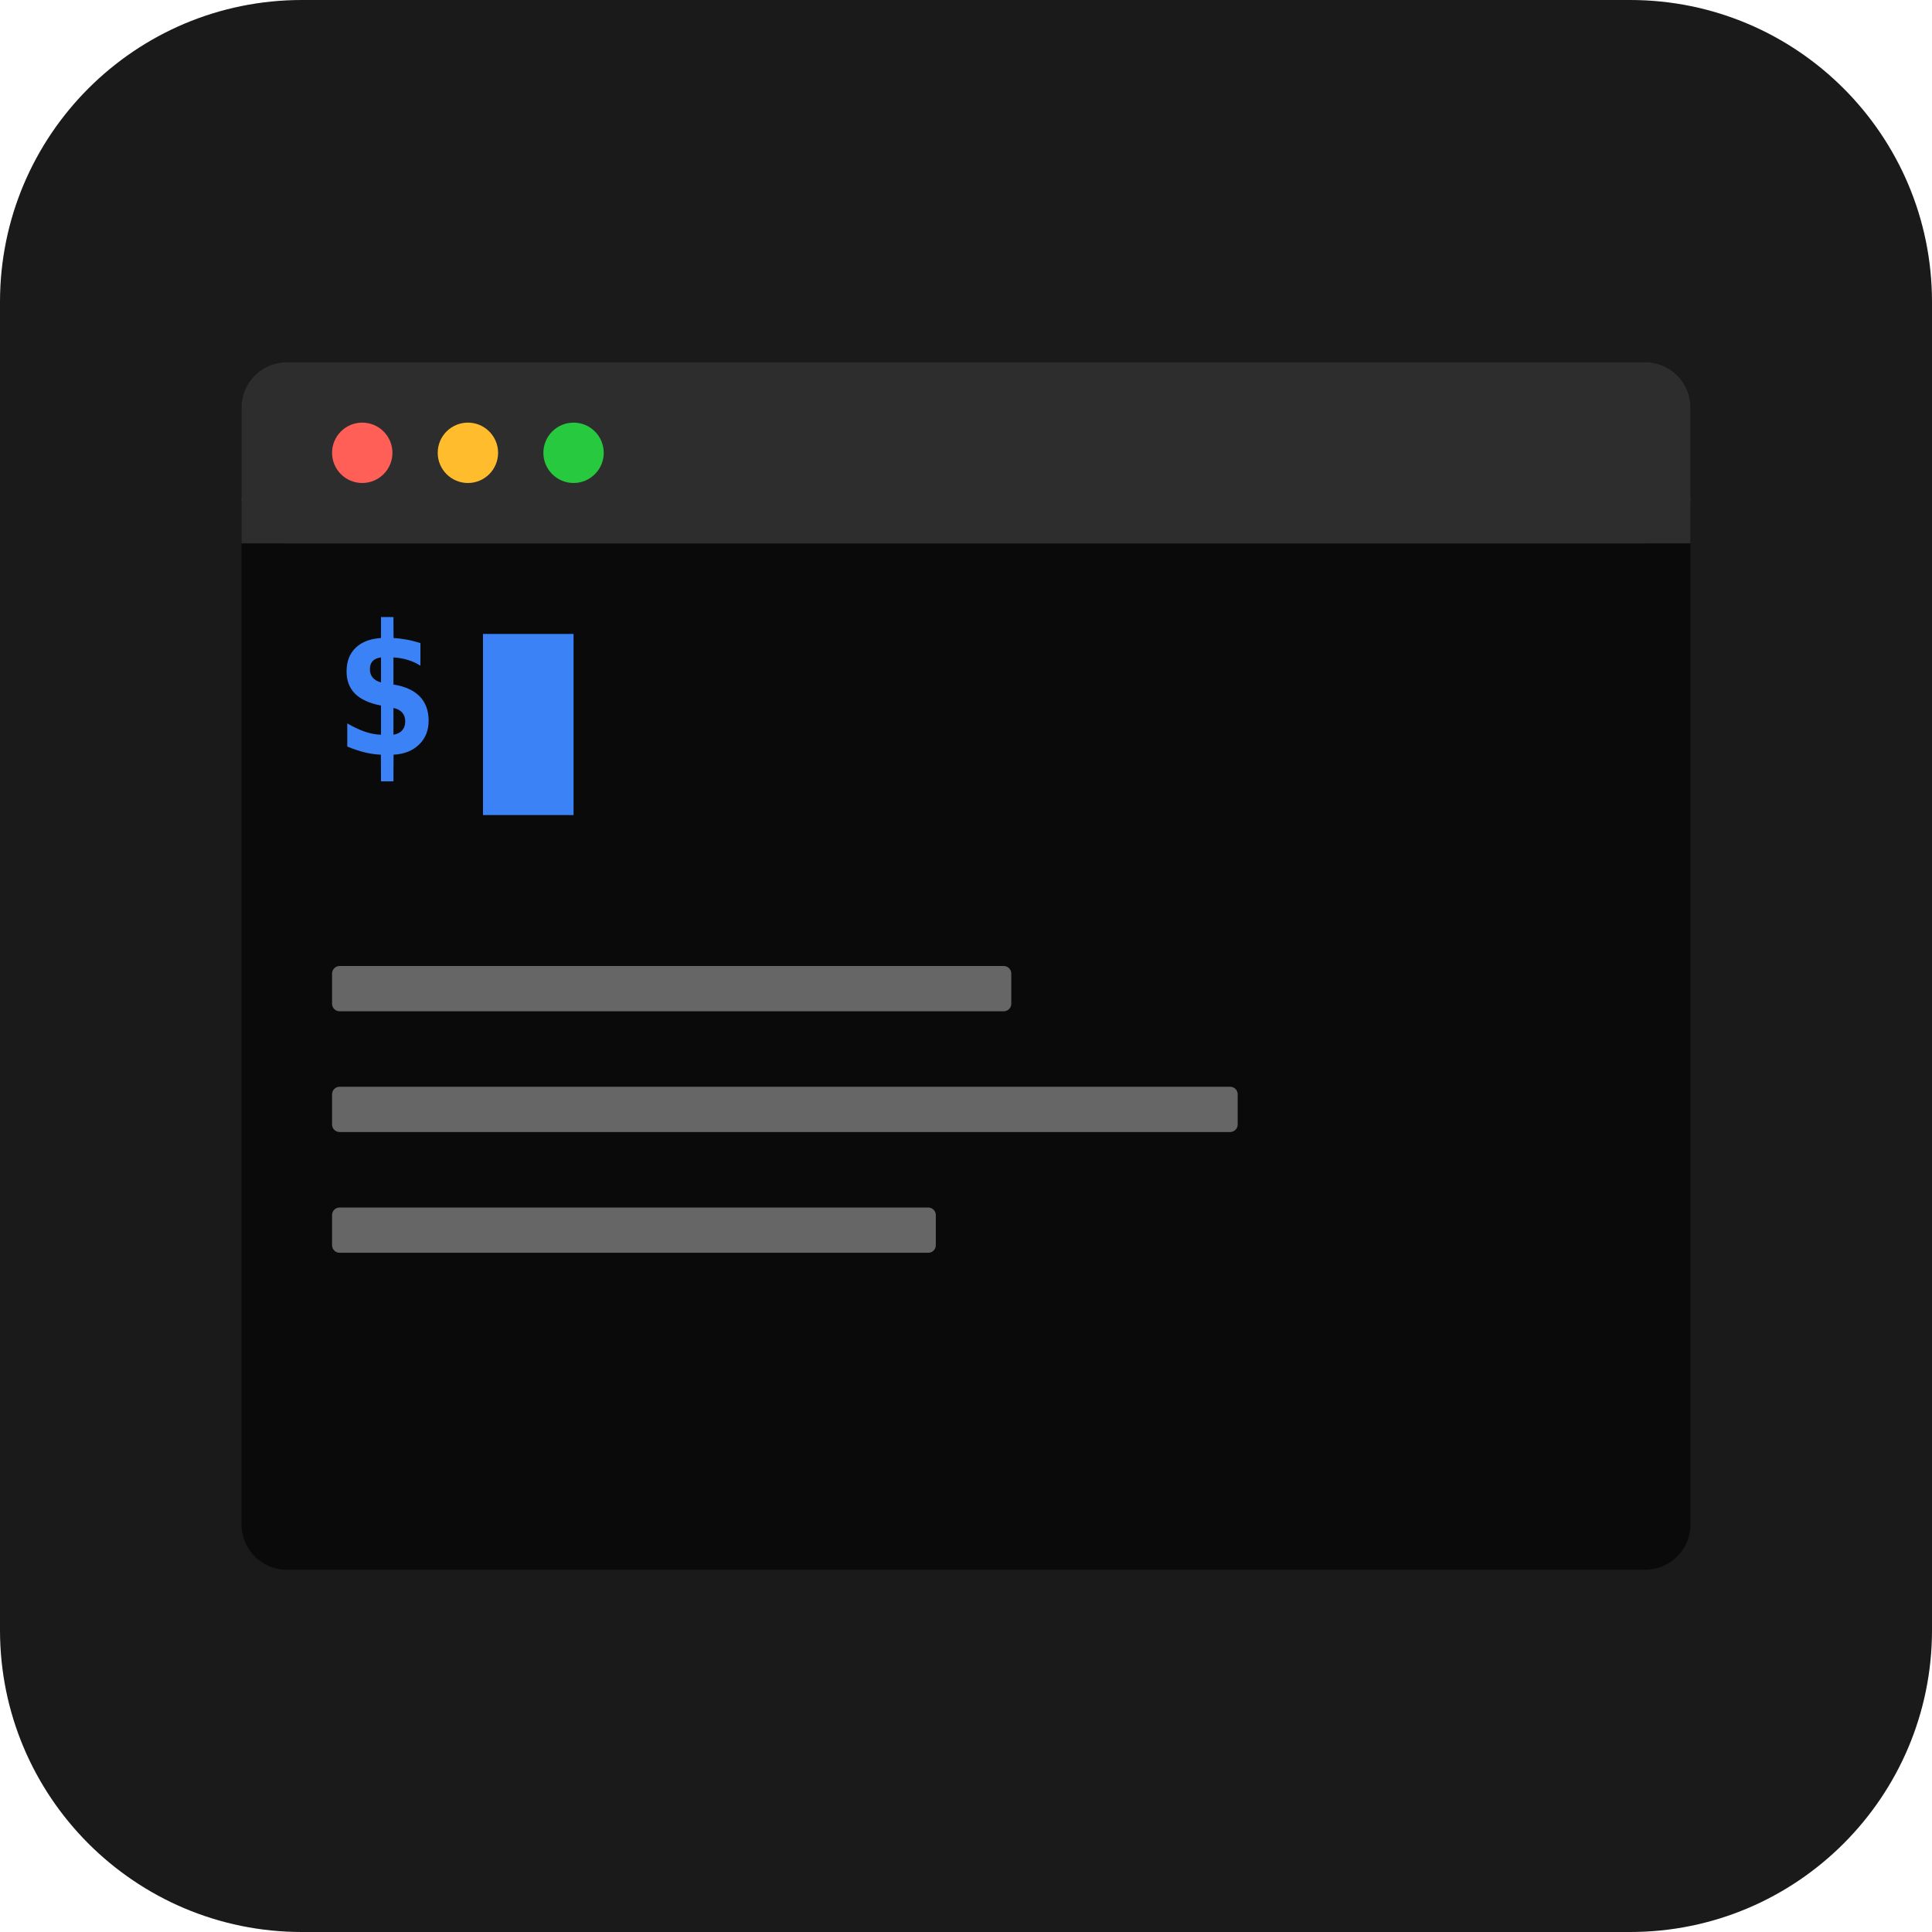
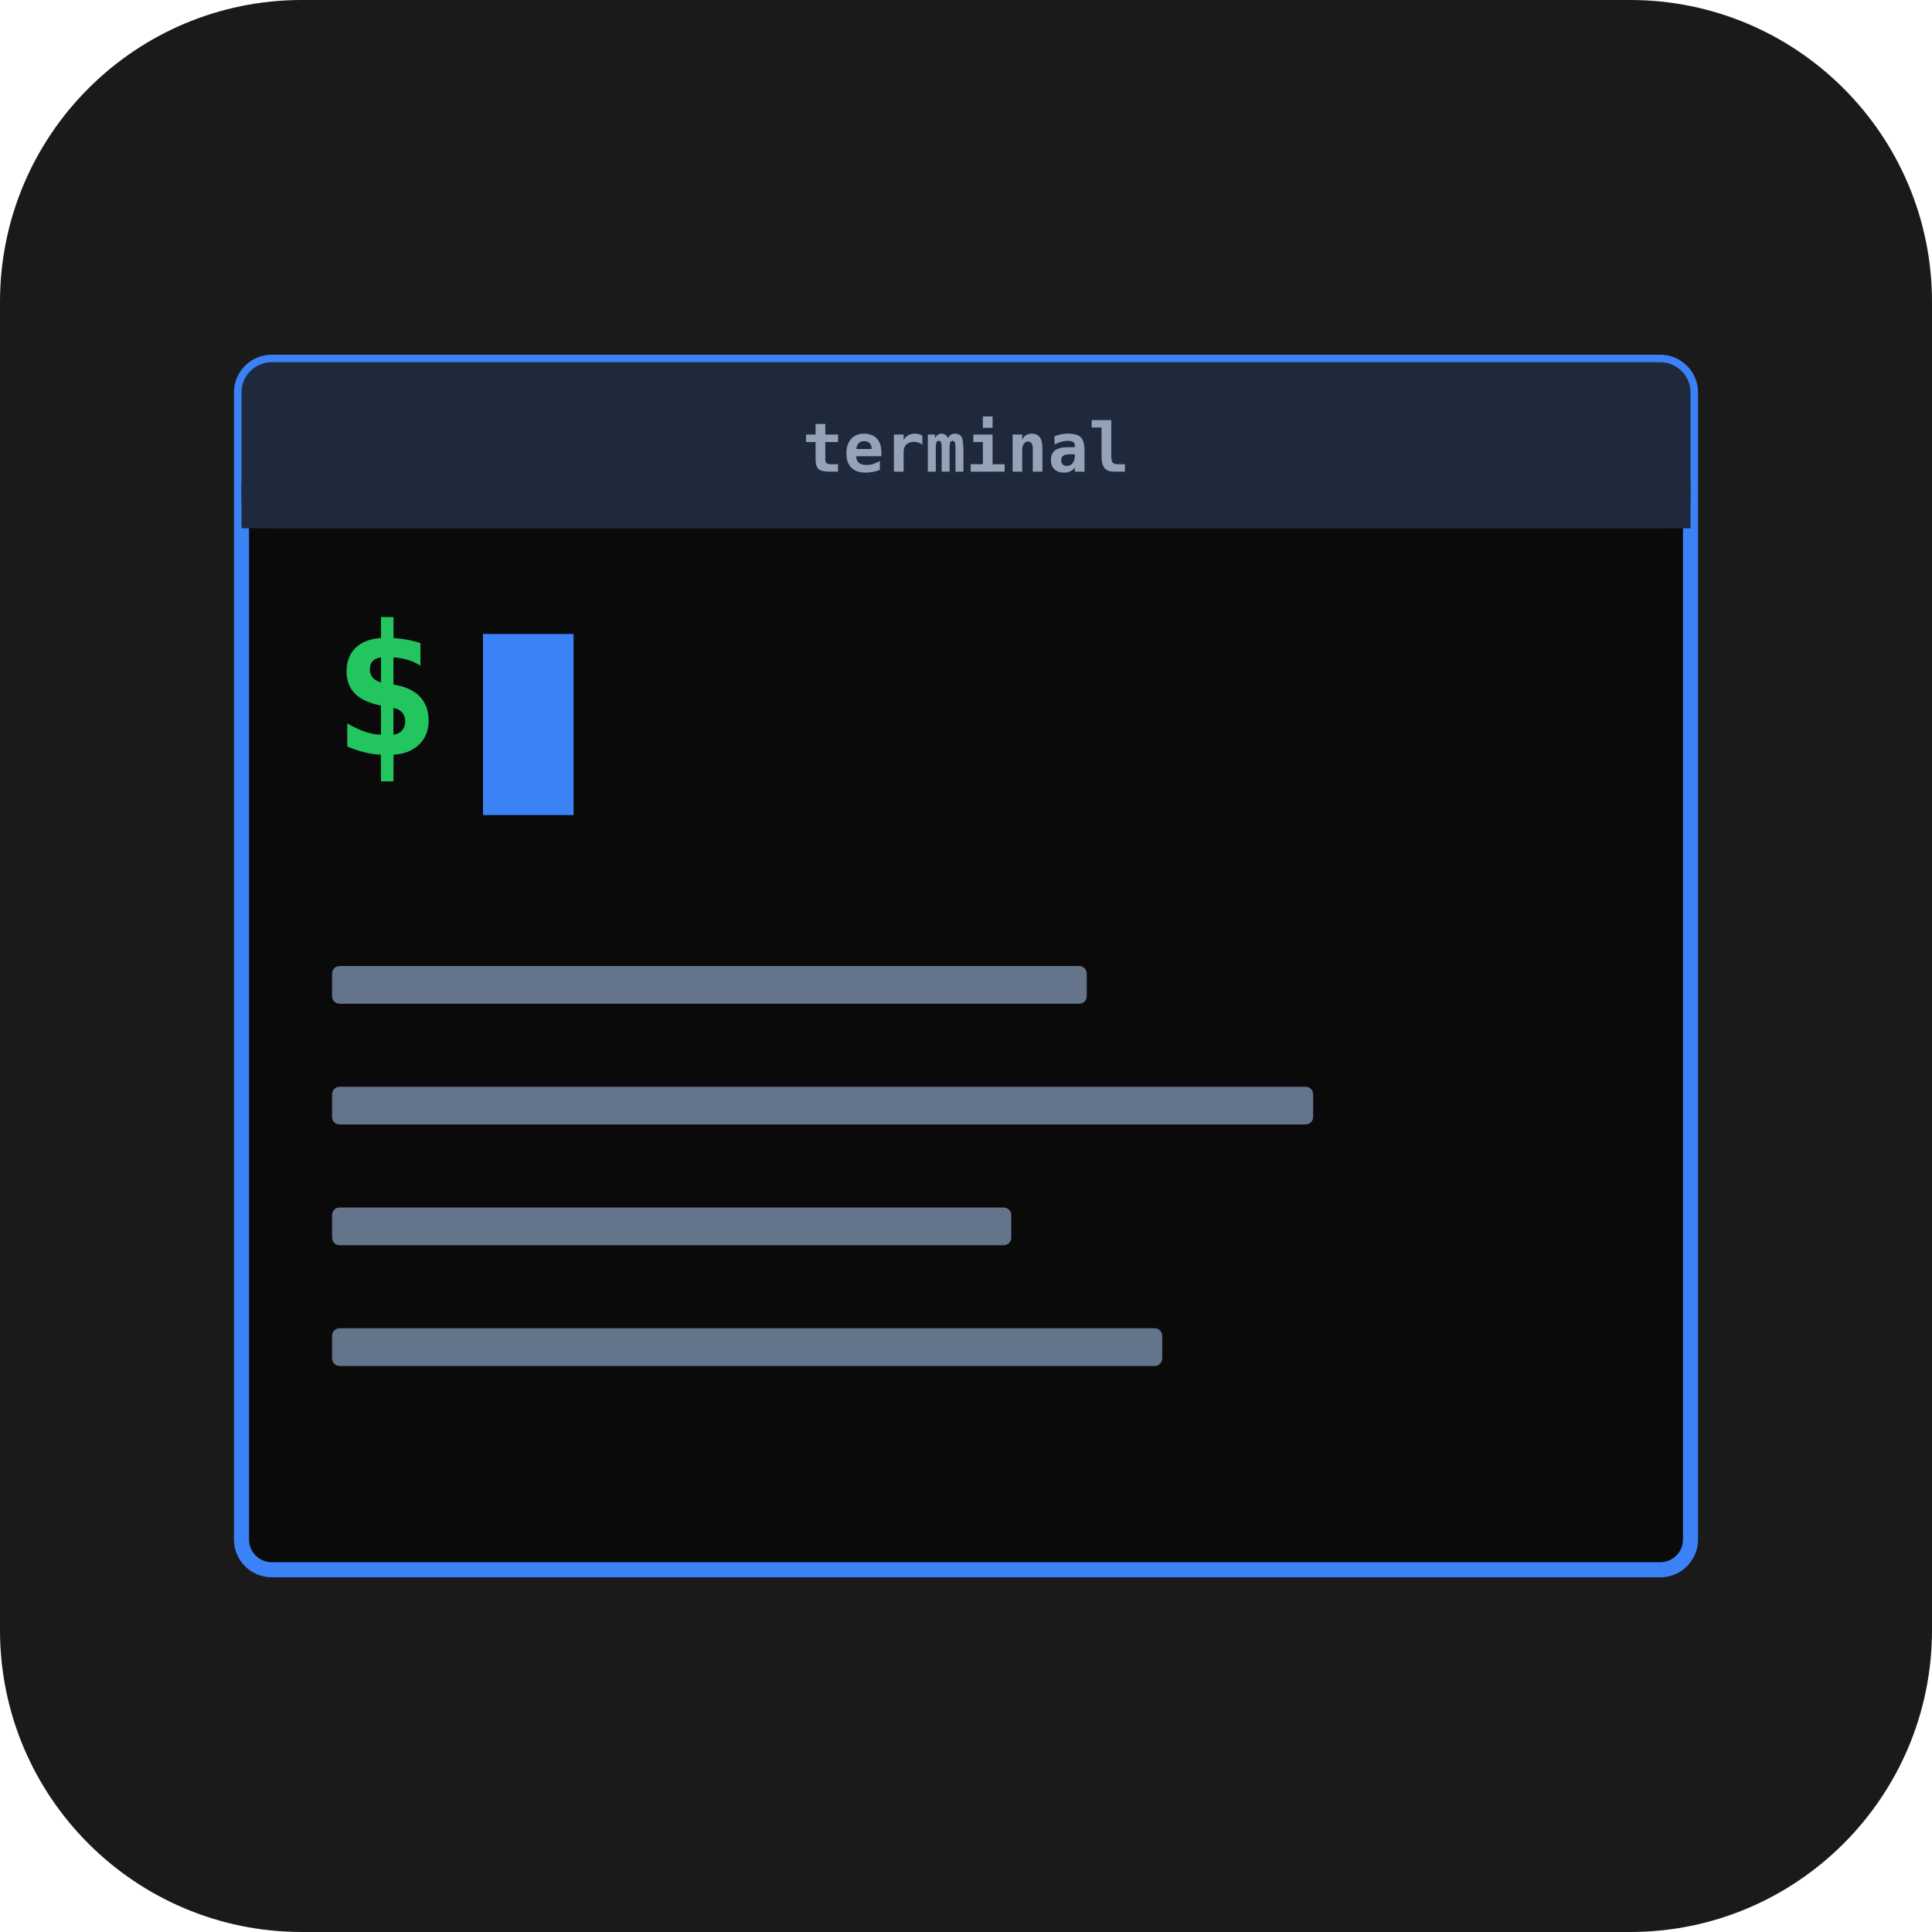
<svg xmlns="http://www.w3.org/2000/svg" viewBox="0 0 512 512">
  <rect width="512" height="512" fill="#1a1a1a" rx="80" />
-   <rect x="64" y="96" width="384" height="320" fill="#0a0a0a" rx="12" />
-   <rect x="64" y="96" width="384" height="48" fill="#2d2d2d" rx="12" />
-   <rect x="64" y="132" width="384" height="12" fill="#2d2d2d" />
-   <circle cx="96" cy="120" r="8" fill="#ff5f56" />
-   <circle cx="124" cy="120" r="8" fill="#ffbd2e" />
-   <circle cx="152" cy="120" r="8" fill="#27c93f" />
-   <text x="88" y="200" font-family="monospace" font-size="48" fill="#3b82f6" font-weight="bold">$</text>
+   <rect x="64" y="96" width="384" height="320" fill="#0a0a0a" rx="8" stroke="#3b82f6" stroke-width="4" />
+   <rect x="64" y="96" width="384" height="44" fill="#1e293b" rx="8" />
+   <rect x="64" y="128" width="384" height="12" fill="#1e293b" />
+   <text x="256" y="125" font-family="monospace" font-size="18" fill="#94a3b8" text-anchor="middle" font-weight="bold">terminal</text>
+   <text x="88" y="200" font-family="monospace" font-size="48" fill="#22c55e" font-weight="bold">$</text>
  <rect x="128" y="168" width="24" height="48" fill="#3b82f6">
-     <animate attributeName="opacity" values="1;0;1" dur="1.5s" repeatCount="indefinite" />
+     <animate attributeName="opacity" values="1;0;1" dur="1.2s" repeatCount="indefinite" />
  </rect>
-   <rect x="88" y="256" width="180" height="12" fill="#666" rx="2" />
-   <rect x="88" y="288" width="240" height="12" fill="#666" rx="2" />
-   <rect x="88" y="320" width="160" height="12" fill="#666" rx="2" />
+   <rect x="88" y="256" width="200" height="10" fill="#64748b" rx="2" />
+   <rect x="88" y="288" width="260" height="10" fill="#64748b" rx="2" />
+   <rect x="88" y="320" width="180" height="10" fill="#64748b" rx="2" />
+   <rect x="88" y="352" width="220" height="10" fill="#64748b" rx="2" />
</svg>
